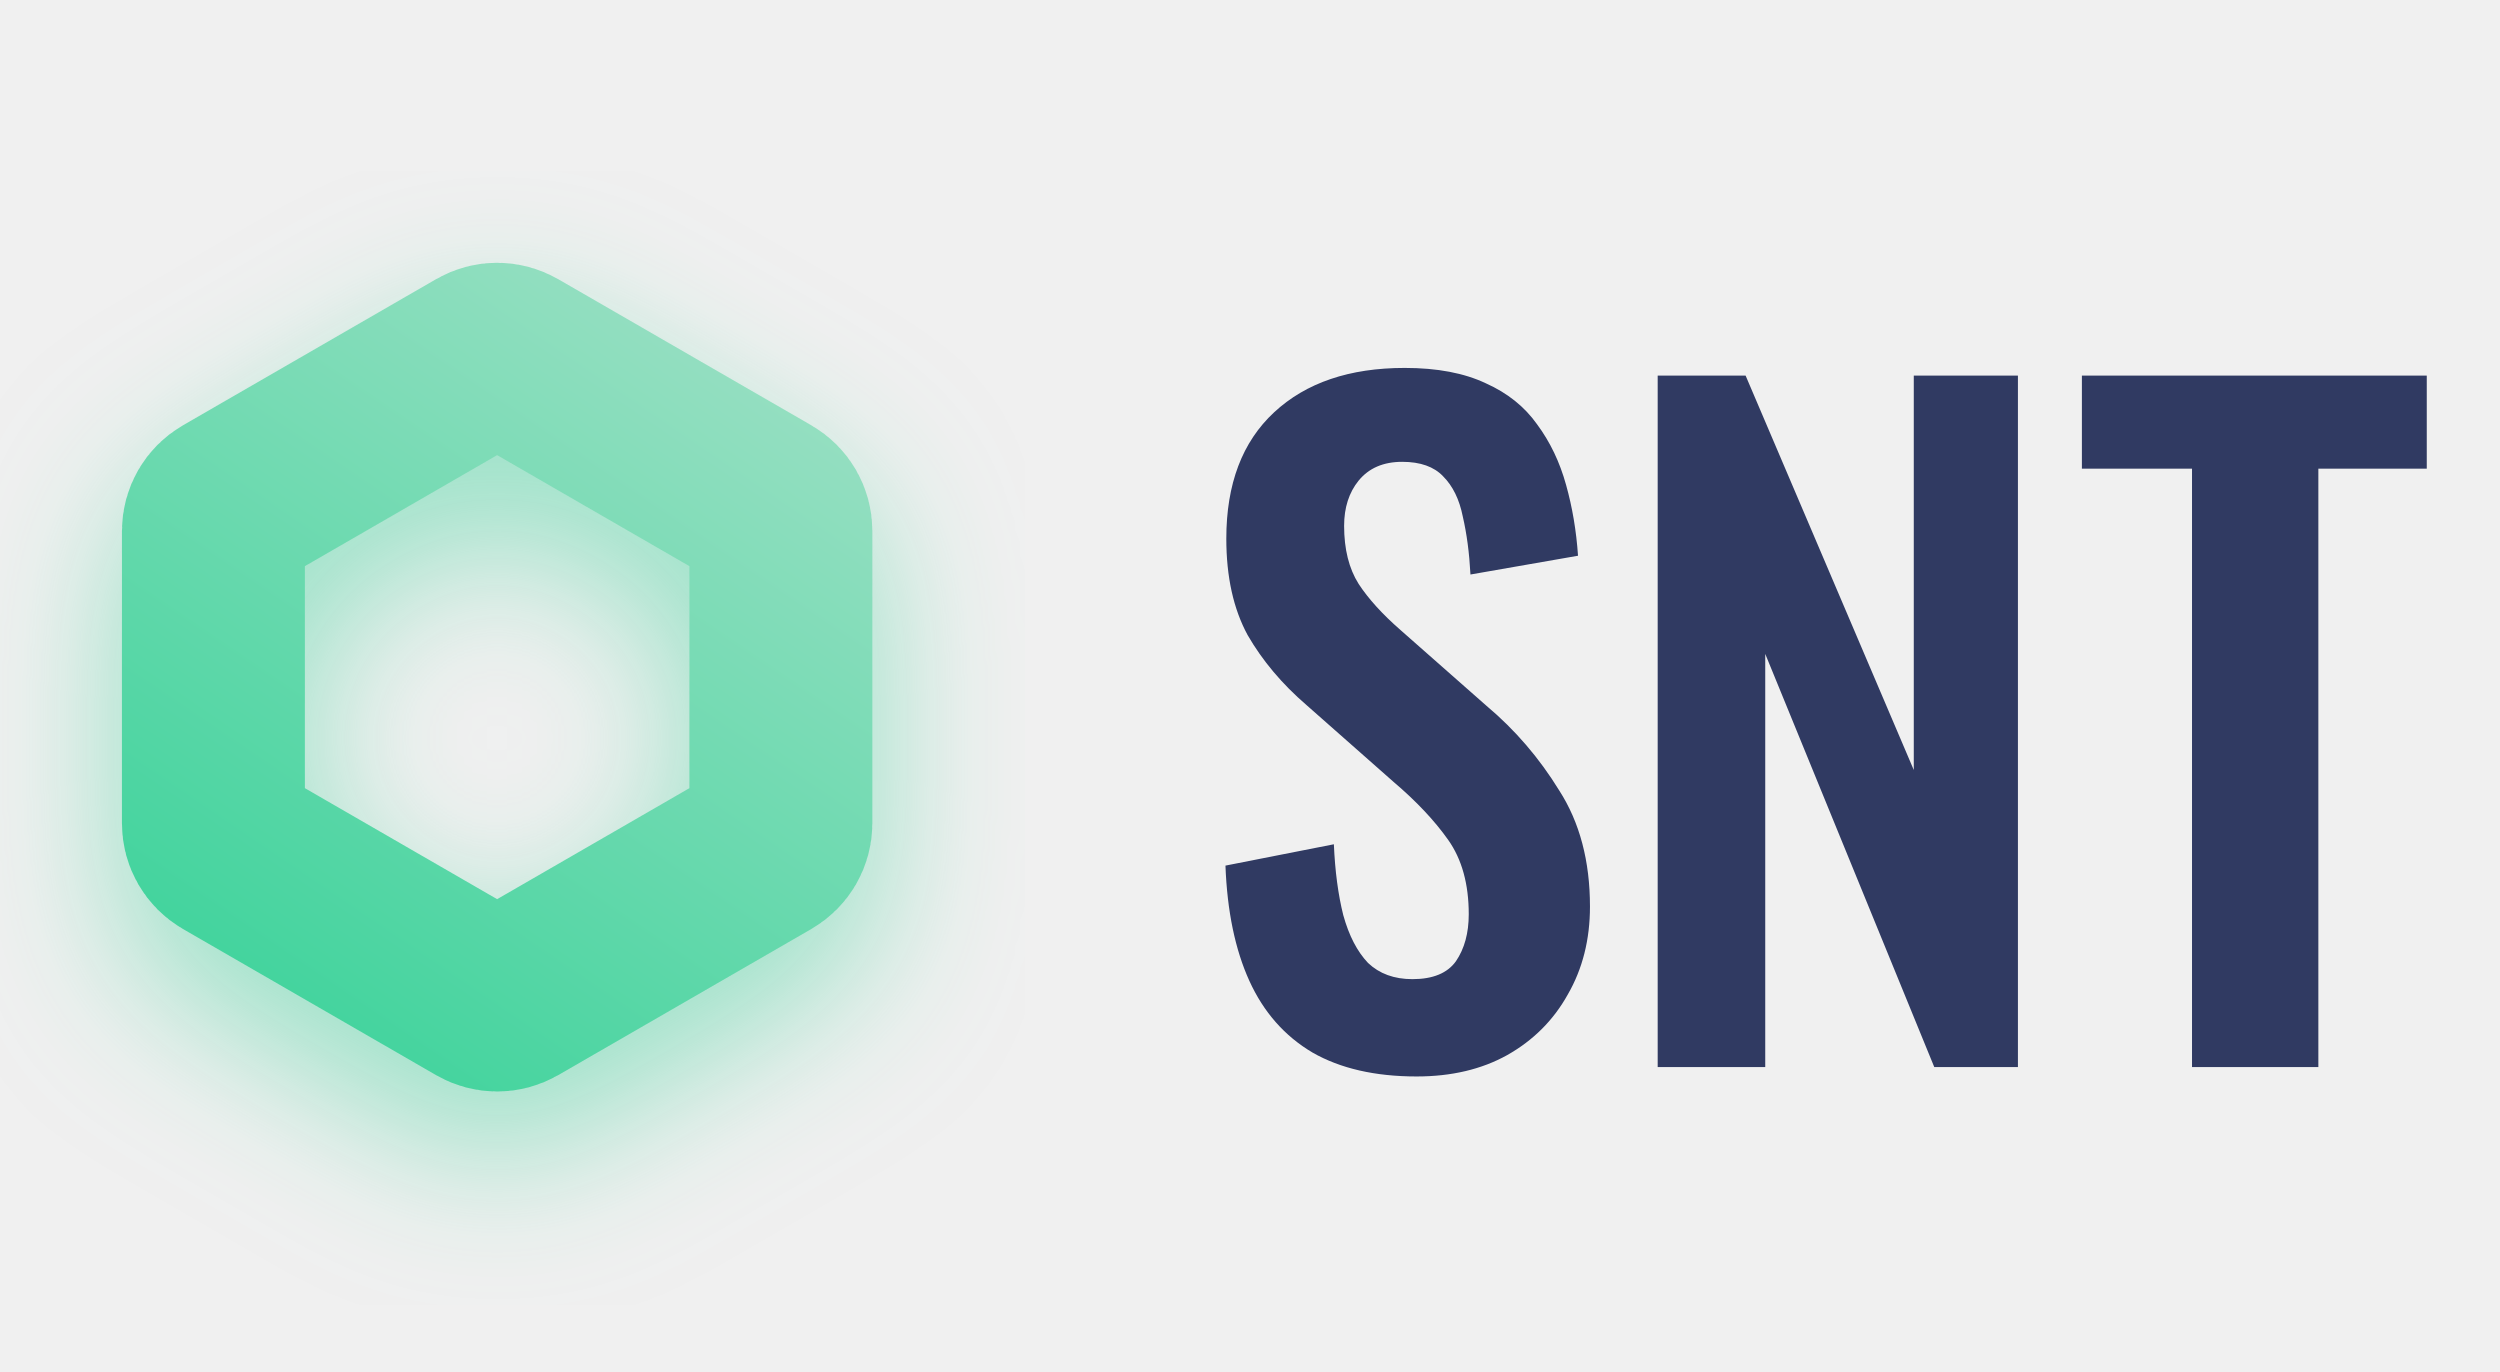
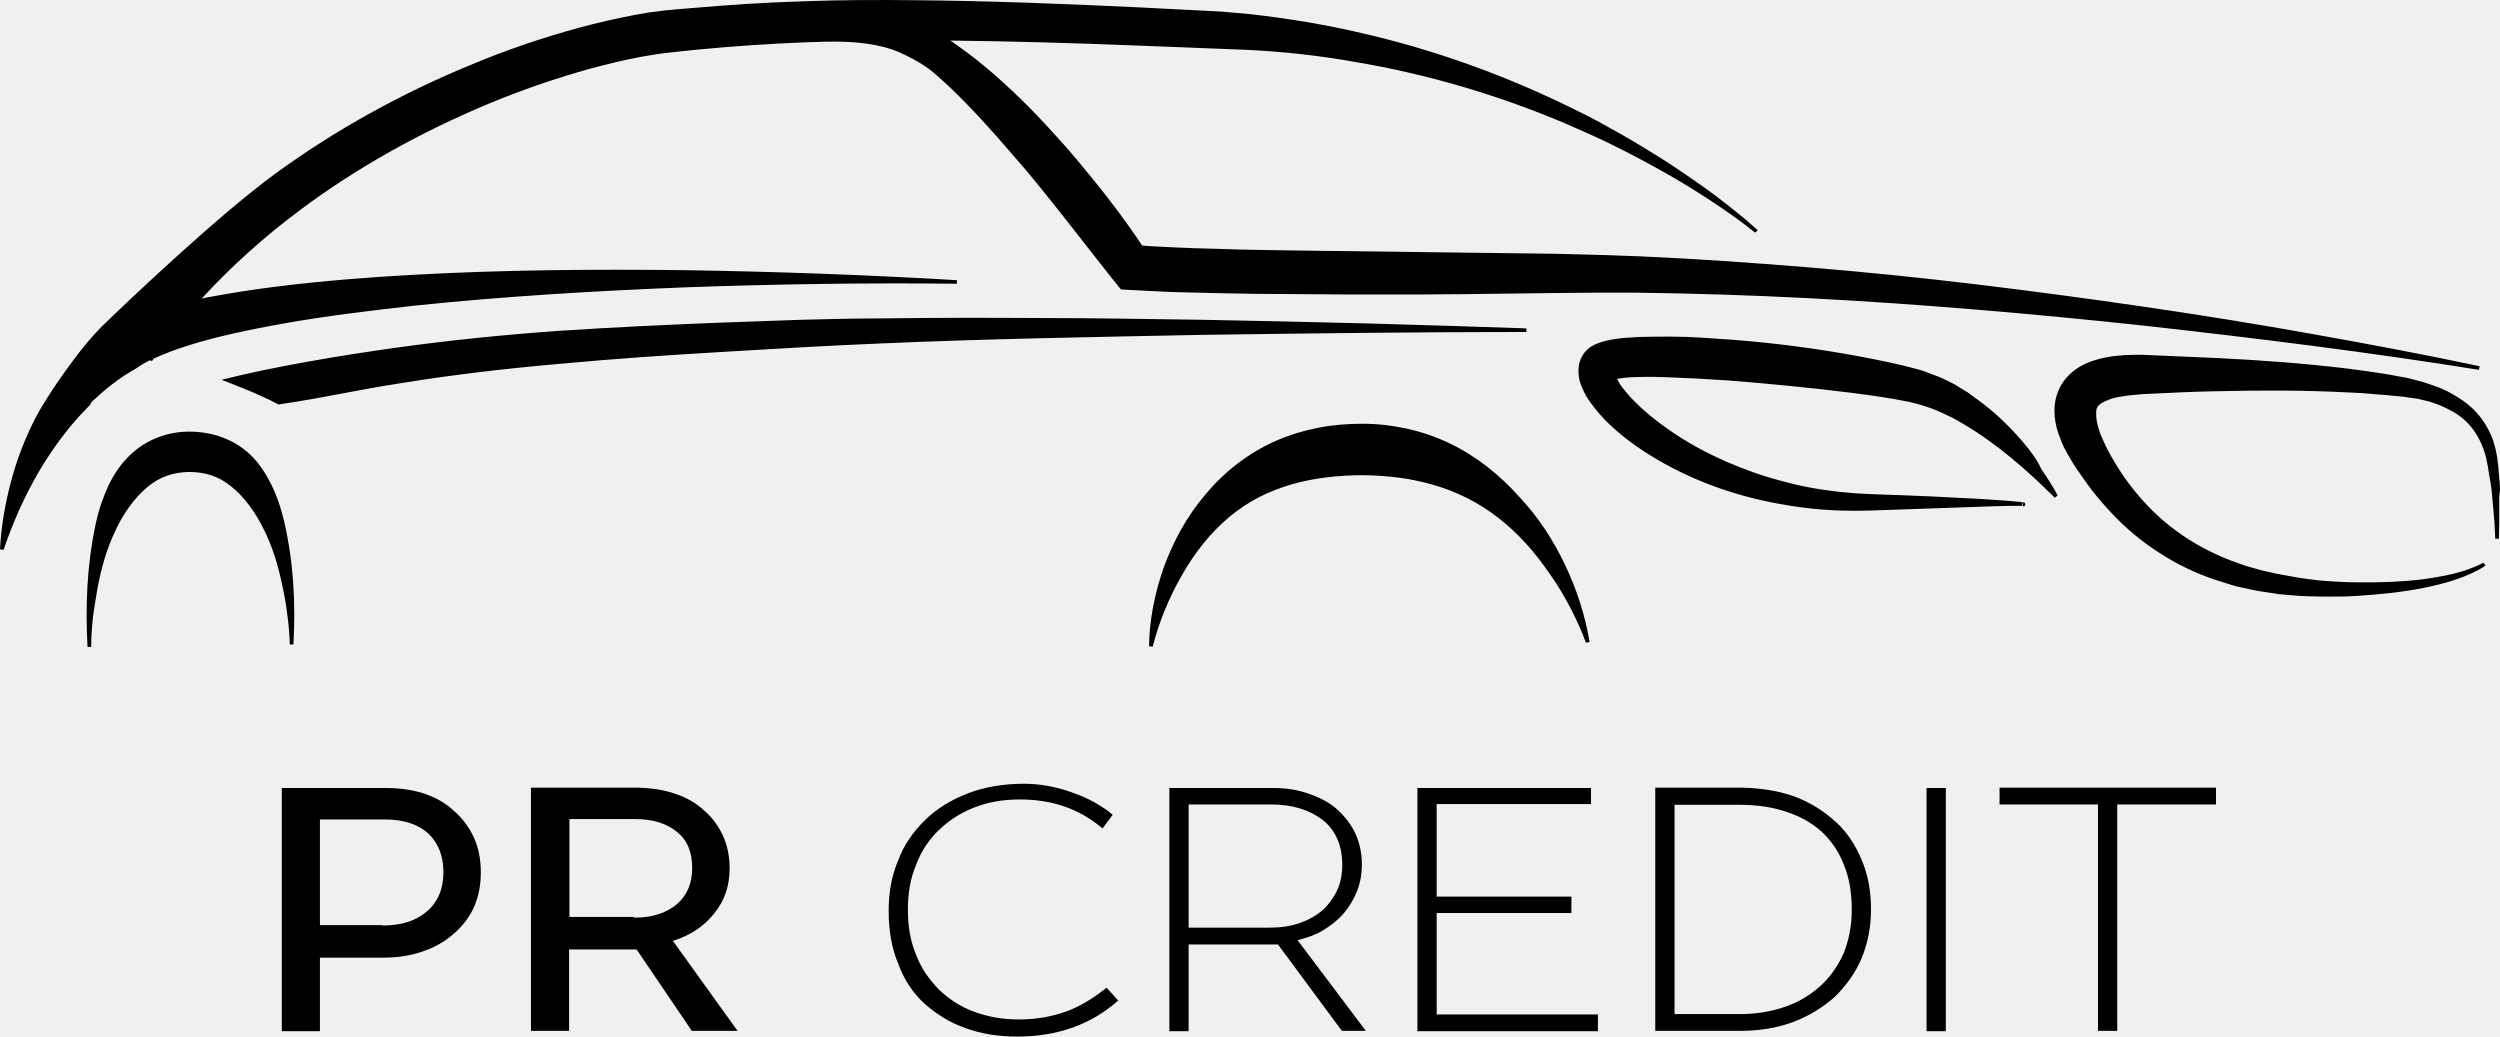
- <svg xmlns="http://www.w3.org/2000/svg" width="82" height="45" viewBox="0 0 82 45" fill="none">
-   <g clip-path="url(#clip0)">
-     <g filter="url(#filter0_d)">
-       <path d="M15.806 11.753C16.116 11.574 16.497 11.574 16.806 11.753L25.113 16.549C25.422 16.727 25.613 17.057 25.613 17.415V27.006C25.613 27.363 25.422 27.693 25.113 27.872L16.806 32.668C16.497 32.846 16.116 32.846 15.806 32.668L7.5 27.872C7.191 27.693 7 27.363 7 27.006V17.415C7 17.057 7.191 16.727 7.5 16.549L15.806 11.753Z" stroke="url(#paint0_linear)" stroke-width="6" />
-     </g>
-     <path d="M46.467 35.308C45.104 35.308 43.965 35.047 43.051 34.524C42.136 33.983 41.446 33.199 40.979 32.172C40.512 31.145 40.251 29.885 40.195 28.392L43.751 27.692C43.788 28.569 43.891 29.344 44.059 30.016C44.245 30.688 44.516 31.211 44.871 31.584C45.244 31.939 45.73 32.116 46.327 32.116C46.999 32.116 47.475 31.92 47.755 31.528C48.035 31.117 48.175 30.604 48.175 29.988C48.175 28.999 47.951 28.187 47.503 27.552C47.055 26.917 46.458 26.283 45.711 25.648L42.855 23.128C42.052 22.437 41.408 21.672 40.923 20.832C40.456 19.973 40.223 18.919 40.223 17.668C40.223 15.876 40.745 14.495 41.791 13.524C42.836 12.553 44.264 12.068 46.075 12.068C47.139 12.068 48.026 12.236 48.735 12.572C49.444 12.889 50.004 13.337 50.415 13.916C50.844 14.495 51.161 15.157 51.367 15.904C51.572 16.632 51.703 17.407 51.759 18.228L48.231 18.844C48.194 18.135 48.109 17.5 47.979 16.94C47.867 16.38 47.652 15.941 47.335 15.624C47.036 15.307 46.588 15.148 45.991 15.148C45.375 15.148 44.899 15.353 44.563 15.764C44.245 16.156 44.087 16.651 44.087 17.248C44.087 18.013 44.245 18.648 44.563 19.152C44.88 19.637 45.337 20.141 45.935 20.664L48.763 23.156C49.696 23.94 50.489 24.864 51.143 25.928C51.815 26.973 52.151 28.243 52.151 29.736C52.151 30.819 51.908 31.78 51.423 32.62C50.956 33.46 50.294 34.123 49.435 34.608C48.595 35.075 47.605 35.308 46.467 35.308ZM54.372 35V12.32H57.256L62.772 25.256V12.32H66.188V35H63.444L57.9 21.448V35H54.372ZM71.898 35V15.372H68.286V12.32H79.598V15.372H76.042V35H71.898Z" fill="#303A62" />
-   </g>
-   <defs>
-     <filter id="filter0_d" x="-1" y="5.619" width="34.613" height="37.183" filterUnits="userSpaceOnUse" color-interpolation-filters="sRGB">
-       <feFlood flood-opacity="0" result="BackgroundImageFix" />
-       <feColorMatrix in="SourceAlpha" type="matrix" values="0 0 0 0 0 0 0 0 0 0 0 0 0 0 0 0 0 0 127 0" result="hardAlpha" />
-       <feOffset dy="2" />
-       <feGaussianBlur stdDeviation="2.5" />
-       <feColorMatrix type="matrix" values="0 0 0 0 0.239 0 0 0 0 0.827 0 0 0 0 0.608 0 0 0 0.5 0" />
-       <feBlend mode="normal" in2="BackgroundImageFix" result="effect1_dropShadow" />
-       <feBlend mode="normal" in="SourceGraphic" in2="effect1_dropShadow" result="shape" />
-     </filter>
-     <linearGradient id="paint0_linear" x1="23.682" y1="8" x2="7.769" y2="31.451" gradientUnits="userSpaceOnUse">
-       <stop stop-color="#9EE0C5" />
-       <stop offset="1" stop-color="#44D49E" />
-     </linearGradient>
-     <clipPath id="clip0">
-       <rect width="82" height="45" fill="white" />
-     </clipPath>
-   </defs>
+ <svg xmlns="http://www.w3.org/2000/svg" width="82" height="34" viewBox="0 0 82 34" fill="none">
+   <path d="M3.097 13.103L3.288 12.927L3.478 12.763C3.74 12.552 4.002 12.353 4.288 12.189C4.36 12.142 4.431 12.107 4.503 12.06C4.574 12.013 4.634 11.966 4.705 11.931C4.777 11.884 4.848 11.849 4.931 11.814L4.979 11.849C5.003 11.826 5.015 11.802 5.039 11.767C5.074 11.755 5.11 11.732 5.134 11.72C5.741 11.451 6.432 11.24 7.123 11.064C7.826 10.889 8.541 10.748 9.255 10.619C10.697 10.361 12.162 10.186 13.627 10.022C16.569 9.717 19.523 9.542 22.489 9.424C25.455 9.319 28.421 9.272 31.387 9.307V9.19C28.421 9.014 25.455 8.909 22.477 8.862C19.499 8.827 16.521 8.85 13.544 9.014C12.055 9.096 10.566 9.214 9.065 9.401C8.314 9.495 7.564 9.612 6.813 9.752C6.742 9.764 6.682 9.776 6.611 9.799C7.588 8.733 8.672 7.761 9.851 6.883C11.733 5.477 13.818 4.329 15.997 3.415C17.093 2.958 18.213 2.572 19.345 2.256C19.916 2.103 20.488 1.963 21.06 1.857L21.489 1.787C21.632 1.764 21.774 1.74 21.918 1.728C22.192 1.693 22.501 1.67 22.799 1.635C24.002 1.518 25.193 1.436 26.396 1.389C27.337 1.354 28.195 1.318 29.112 1.576C29.565 1.705 30.256 2.068 30.625 2.384C31.363 3.017 32.042 3.743 32.698 4.481C33.019 4.856 33.353 5.231 33.674 5.606C33.996 5.992 34.306 6.379 34.615 6.765C35.223 7.527 36.617 9.331 36.771 9.495C36.771 9.495 38.141 9.565 38.379 9.577C38.844 9.588 39.321 9.6 39.785 9.612C40.714 9.635 41.643 9.647 42.572 9.647C43.502 9.659 44.431 9.659 45.36 9.659C46.289 9.659 47.218 9.659 48.147 9.647L50.934 9.612L52.316 9.6H53.698C55.544 9.624 57.391 9.682 59.237 9.776C61.083 9.87 62.929 9.998 64.764 10.151C66.61 10.303 68.445 10.479 70.291 10.678C73.972 11.088 77.652 11.545 81.309 12.13L81.333 12.013C79.522 11.627 77.7 11.287 75.865 10.959C74.043 10.631 72.209 10.338 70.374 10.069C68.54 9.799 66.694 9.553 64.859 9.331C63.013 9.108 61.166 8.921 59.308 8.768C57.45 8.616 55.592 8.487 53.734 8.405L52.34 8.358L50.946 8.323L48.171 8.288L42.62 8.218C41.691 8.206 40.774 8.194 39.845 8.159C39.38 8.148 38.927 8.136 38.463 8.112C38.236 8.101 38.01 8.089 37.784 8.077C37.677 8.066 37.569 8.066 37.462 8.054C36.95 7.281 36.402 6.555 35.818 5.84C35.497 5.442 35.163 5.043 34.818 4.657C34.472 4.27 34.127 3.895 33.758 3.521C33.019 2.783 32.245 2.08 31.375 1.471C31.304 1.424 31.244 1.377 31.173 1.33C33.21 1.354 35.247 1.412 37.295 1.494L39.106 1.564L40.011 1.6L40.905 1.635C42.096 1.693 43.275 1.822 44.454 2.033C46.813 2.431 49.124 3.111 51.339 4.048C51.613 4.165 51.887 4.294 52.161 4.411C52.435 4.54 52.709 4.657 52.971 4.797C53.507 5.055 54.043 5.348 54.567 5.641C55.092 5.934 55.604 6.25 56.104 6.578C56.604 6.906 57.105 7.257 57.569 7.632L57.653 7.55C57.2 7.14 56.723 6.765 56.247 6.402C55.759 6.039 55.258 5.699 54.746 5.36C54.234 5.032 53.722 4.715 53.186 4.411C52.924 4.259 52.65 4.118 52.388 3.966C52.114 3.825 51.852 3.685 51.578 3.556C49.386 2.478 47.063 1.635 44.657 1.084C43.454 0.803 42.239 0.604 41 0.463L40.071 0.381L39.166 0.334L37.343 0.241C34.913 0.124 32.483 0.03 30.041 0.007C28.814 -0.005 27.599 -0.005 26.372 0.042C25.146 0.077 23.919 0.159 22.704 0.264C22.394 0.288 22.108 0.311 21.774 0.346C21.62 0.37 21.453 0.393 21.298 0.405L20.834 0.487C20.214 0.604 19.607 0.744 18.999 0.908C17.796 1.236 16.617 1.635 15.473 2.115C13.186 3.052 10.995 4.259 8.993 5.723C7.111 7.105 4.157 9.916 3.419 10.631C2.609 11.404 1.537 12.997 1.179 13.677C0.822 14.368 0.548 15.082 0.357 15.808C0.167 16.535 0.036 17.273 0 18.022L0.119 18.034C0.584 16.652 1.251 15.34 2.108 14.239C2.323 13.958 2.549 13.7 2.787 13.454C2.847 13.395 2.906 13.325 2.966 13.267C2.966 13.22 3.026 13.161 3.097 13.103ZM39.487 10.982C35.961 11.053 32.435 11.111 28.922 11.264C28.04 11.299 27.159 11.345 26.289 11.392L23.657 11.545C21.894 11.65 20.143 11.767 18.392 11.931C16.641 12.083 14.913 12.283 13.174 12.564C11.447 12.833 10.864 13.009 9.136 13.267C8.469 12.903 7.266 12.458 7.266 12.458C8.958 12.025 11.233 11.65 12.996 11.404C14.759 11.158 16.521 10.982 18.296 10.854C20.071 10.736 21.834 10.654 23.597 10.584L26.241 10.49C27.123 10.467 28.004 10.444 28.898 10.444C30.661 10.42 32.435 10.42 34.198 10.432C35.961 10.432 37.724 10.467 39.487 10.49C41.25 10.525 43.013 10.561 44.776 10.607C46.539 10.654 48.302 10.713 50.065 10.771V10.889C46.539 10.889 43.013 10.935 39.487 10.982ZM9.327 17.132C9.637 18.491 9.696 19.815 9.625 21.138H9.506C9.494 20.81 9.47 20.482 9.422 20.154C9.386 19.826 9.327 19.51 9.255 19.182C9.124 18.549 8.934 17.917 8.648 17.355C8.374 16.792 7.993 16.277 7.576 15.949C7.159 15.609 6.706 15.48 6.194 15.48C5.682 15.492 5.241 15.633 4.824 15.984C4.407 16.336 4.038 16.851 3.776 17.425C3.502 17.999 3.323 18.631 3.204 19.264C3.145 19.58 3.097 19.908 3.049 20.236C3.014 20.564 2.99 20.892 2.99 21.22H2.871C2.799 19.897 2.847 18.561 3.133 17.214C3.204 16.874 3.3 16.535 3.442 16.195C3.574 15.855 3.752 15.527 4.002 15.211C4.252 14.906 4.574 14.625 4.967 14.438C5.348 14.251 5.789 14.157 6.194 14.157C6.611 14.157 7.04 14.227 7.433 14.403C7.826 14.567 8.171 14.836 8.422 15.141C8.922 15.762 9.172 16.464 9.327 17.132ZM51.339 18.538C51.721 19.346 51.995 20.189 52.137 21.056L52.018 21.08C51.875 20.681 51.685 20.283 51.494 19.908C51.292 19.533 51.077 19.159 50.827 18.819C50.351 18.116 49.791 17.483 49.136 16.98C48.492 16.476 47.754 16.113 47.004 15.902C46.253 15.68 45.491 15.598 44.705 15.586C44.311 15.586 43.918 15.609 43.525 15.656C43.144 15.703 42.763 15.773 42.394 15.879C42.024 15.984 41.655 16.125 41.31 16.3C40.964 16.476 40.631 16.699 40.321 16.956C39.702 17.472 39.189 18.128 38.773 18.854C38.356 19.58 38.022 20.377 37.808 21.209L37.689 21.197C37.7 20.318 37.879 19.44 38.177 18.596C38.487 17.753 38.927 16.933 39.547 16.207C40.154 15.48 40.94 14.86 41.846 14.461C42.298 14.262 42.775 14.122 43.251 14.028C43.728 13.934 44.216 13.899 44.705 13.899C45.193 13.899 45.681 13.958 46.158 14.063C46.634 14.168 47.111 14.332 47.551 14.543C48.433 14.965 49.195 15.586 49.815 16.277C50.458 16.956 50.958 17.73 51.339 18.538ZM66.372 14.52C65.931 14.005 65.431 13.512 64.859 13.103L64.645 12.95L64.537 12.868L64.418 12.798L64.192 12.657L64.073 12.587L63.954 12.529C63.787 12.447 63.632 12.365 63.453 12.306C63.275 12.247 63.108 12.165 62.929 12.119C62.239 11.931 61.583 11.802 60.904 11.674C59.558 11.428 58.212 11.252 56.854 11.146C56.175 11.1 55.496 11.041 54.806 11.041C54.46 11.041 54.115 11.041 53.757 11.053C53.579 11.064 53.4 11.076 53.209 11.088C53.019 11.111 52.84 11.135 52.614 11.193C52.507 11.228 52.388 11.252 52.209 11.357C52.185 11.369 52.161 11.381 52.137 11.404C52.114 11.428 52.09 11.439 52.066 11.463C52.006 11.521 51.947 11.591 51.923 11.638C51.852 11.744 51.816 11.849 51.792 11.955C51.756 12.165 51.78 12.318 51.804 12.458C51.84 12.599 51.887 12.704 51.935 12.81C52.03 13.021 52.149 13.184 52.268 13.337C52.388 13.489 52.507 13.63 52.638 13.77C53.162 14.297 53.734 14.707 54.353 15.07C55.568 15.785 56.902 16.254 58.272 16.511C58.951 16.64 59.642 16.722 60.333 16.745C60.678 16.757 61.023 16.757 61.369 16.745L62.382 16.71L64.394 16.64L65.407 16.605L65.907 16.593H66.157H66.277C66.3 16.593 66.312 16.593 66.336 16.593C66.324 16.582 66.3 16.523 66.336 16.488L66.348 16.593V16.605H66.372H66.384C66.384 16.605 66.396 16.605 66.408 16.593C66.455 16.558 66.408 16.464 66.396 16.488C66.384 16.476 66.384 16.488 66.372 16.476C66.36 16.476 66.36 16.476 66.348 16.476C66.324 16.476 66.3 16.464 66.277 16.464L66.146 16.453C66.062 16.441 65.979 16.441 65.895 16.429L65.395 16.394C65.062 16.371 64.716 16.347 64.383 16.336C63.704 16.3 63.037 16.265 62.358 16.242L61.345 16.207C61.012 16.195 60.69 16.172 60.356 16.136C59.701 16.066 59.058 15.949 58.427 15.773C57.795 15.609 57.188 15.387 56.592 15.129C56.009 14.871 55.437 14.567 54.913 14.215C54.389 13.864 53.888 13.466 53.483 13.032C53.388 12.927 53.293 12.81 53.209 12.704C53.138 12.611 53.078 12.517 53.043 12.423C53.126 12.411 53.209 12.4 53.305 12.388C53.46 12.376 53.614 12.365 53.769 12.365C54.091 12.353 54.413 12.365 54.746 12.376C55.401 12.4 56.068 12.435 56.723 12.482C58.046 12.587 59.38 12.716 60.69 12.88C61.345 12.962 62.012 13.056 62.632 13.184C62.929 13.255 63.215 13.337 63.501 13.454L63.608 13.501L63.716 13.548L63.93 13.653L64.037 13.7L64.144 13.758L64.347 13.876C65.455 14.52 66.455 15.387 67.396 16.324L67.492 16.254C67.337 15.949 67.146 15.668 66.956 15.387C66.801 15.047 66.586 14.778 66.372 14.52ZM53.019 12.177C53.019 12.165 53.019 12.165 53.019 12.177V12.177ZM81.976 16.605C81.976 16.956 81.976 17.308 81.964 17.671H81.845C81.833 17.32 81.809 16.968 81.774 16.617C81.762 16.441 81.738 16.265 81.726 16.09C81.714 16.008 81.702 15.914 81.69 15.832L81.643 15.574C81.595 15.223 81.535 14.895 81.404 14.59C81.273 14.286 81.095 14.016 80.856 13.794C80.618 13.571 80.32 13.419 80.023 13.29C79.868 13.231 79.713 13.173 79.546 13.138L79.296 13.079L79.046 13.044C78.963 13.032 78.879 13.021 78.796 13.009L78.534 12.985C78.355 12.962 78.188 12.95 78.01 12.939C77.652 12.903 77.307 12.88 76.949 12.868C75.532 12.798 74.115 12.798 72.685 12.833C71.97 12.845 71.268 12.88 70.541 12.915L70.279 12.927L70.029 12.95C69.862 12.962 69.707 12.985 69.564 13.009C69.421 13.032 69.278 13.067 69.159 13.114C69.04 13.161 68.945 13.208 68.885 13.255C68.826 13.302 68.802 13.325 68.79 13.36C68.766 13.395 68.754 13.466 68.754 13.571C68.754 13.677 68.766 13.794 68.802 13.934C68.814 14.005 68.838 14.075 68.861 14.145C68.885 14.215 68.909 14.286 68.945 14.356C69.064 14.637 69.219 14.93 69.397 15.223C69.481 15.363 69.576 15.504 69.671 15.644C69.767 15.785 69.862 15.914 69.969 16.043C70.386 16.57 70.863 17.038 71.399 17.425C71.935 17.823 72.542 18.14 73.174 18.386C73.34 18.444 73.495 18.503 73.662 18.561L74.162 18.702L74.674 18.819L74.805 18.842L74.936 18.866L75.198 18.913L75.46 18.959L75.722 18.995C75.901 19.018 76.068 19.041 76.247 19.053C76.592 19.077 76.949 19.1 77.307 19.1C78.01 19.112 78.724 19.088 79.427 19.006C79.772 18.959 80.13 18.901 80.475 18.819L80.725 18.749C80.809 18.725 80.892 18.702 80.976 18.667C81.142 18.608 81.309 18.538 81.452 18.456L81.523 18.549C81.369 18.667 81.202 18.737 81.035 18.819C80.952 18.854 80.868 18.889 80.785 18.924L80.523 19.018C80.177 19.135 79.82 19.217 79.475 19.287C78.76 19.428 78.045 19.498 77.319 19.545C76.961 19.569 76.592 19.569 76.235 19.569C76.056 19.569 75.865 19.557 75.687 19.557L75.413 19.545L75.139 19.522L74.865 19.498L74.722 19.487L74.591 19.463L74.043 19.381L73.495 19.264C73.316 19.229 73.138 19.17 72.959 19.112C72.244 18.901 71.553 18.596 70.91 18.186C70.267 17.788 69.683 17.296 69.171 16.734C69.04 16.593 68.921 16.453 68.802 16.312C68.683 16.172 68.564 16.019 68.456 15.867C68.242 15.562 68.016 15.258 67.825 14.906C67.778 14.825 67.73 14.731 67.682 14.637C67.635 14.543 67.599 14.45 67.563 14.344C67.48 14.145 67.42 13.922 67.396 13.677C67.373 13.431 67.384 13.138 67.504 12.845C67.611 12.552 67.837 12.294 68.063 12.13C68.29 11.966 68.528 11.861 68.754 11.802C68.981 11.732 69.195 11.697 69.397 11.674C69.6 11.65 69.802 11.638 70.005 11.638C70.1 11.638 70.195 11.638 70.291 11.638L70.565 11.65L72.721 11.744C74.162 11.814 75.603 11.919 77.045 12.095C77.402 12.142 77.759 12.189 78.117 12.247C78.296 12.271 78.474 12.306 78.653 12.341L78.927 12.388C79.022 12.411 79.106 12.435 79.201 12.458L79.475 12.529L79.749 12.622C79.832 12.657 79.927 12.681 80.011 12.716L80.273 12.833C80.606 13.009 80.94 13.22 81.202 13.501C81.464 13.782 81.666 14.122 81.786 14.485C81.905 14.848 81.94 15.211 81.964 15.562L81.988 15.82C82 15.914 82 15.996 82 16.09C81.964 16.254 81.976 16.429 81.976 16.605ZM13.937 26.035C14.318 26.175 14.639 26.351 14.902 26.609C15.175 26.843 15.39 27.136 15.545 27.475C15.7 27.815 15.771 28.19 15.771 28.612C15.771 29.057 15.688 29.443 15.533 29.783C15.366 30.134 15.128 30.427 14.842 30.662C14.556 30.908 14.211 31.095 13.818 31.224C13.425 31.353 13.02 31.411 12.567 31.411H10.494V33.824H9.243V25.847H12.698C13.15 25.847 13.567 25.918 13.937 26.035ZM12.543 30.357C13.162 30.357 13.651 30.205 14.008 29.888C14.354 29.596 14.544 29.162 14.544 28.612C14.544 28.073 14.377 27.651 14.044 27.335C13.722 27.042 13.246 26.878 12.626 26.878H10.494V30.345H12.543V30.357ZM22.144 26.035C22.525 26.163 22.835 26.339 23.097 26.585C23.359 26.808 23.573 27.101 23.716 27.417C23.859 27.733 23.931 28.096 23.931 28.483C23.931 29.069 23.764 29.549 23.418 29.97C23.085 30.392 22.632 30.685 22.072 30.861L24.193 33.813H22.692L20.881 31.142H18.666V33.813H17.415V25.835H20.917C21.37 25.847 21.774 25.906 22.144 26.035ZM20.798 30.099C21.381 30.099 21.834 29.959 22.192 29.666C22.525 29.385 22.704 28.986 22.704 28.471C22.704 27.932 22.537 27.546 22.192 27.276C21.858 27.007 21.405 26.866 20.845 26.866H18.677V30.076H20.798V30.099ZM33.46 26.222C32.912 26.222 32.424 26.304 31.971 26.48C31.518 26.655 31.137 26.901 30.804 27.218C30.482 27.522 30.22 27.909 30.053 28.354C29.863 28.799 29.779 29.291 29.779 29.83C29.779 30.392 29.863 30.884 30.053 31.329C30.22 31.774 30.494 32.149 30.804 32.465C31.137 32.782 31.518 33.028 31.971 33.192C32.424 33.356 32.9 33.438 33.424 33.438C33.996 33.438 34.508 33.344 34.996 33.168C35.461 32.993 35.89 32.723 36.295 32.395L36.676 32.817C35.795 33.602 34.687 34 33.365 34C32.745 34 32.161 33.906 31.661 33.719C31.125 33.531 30.696 33.25 30.315 32.911C29.934 32.559 29.648 32.126 29.458 31.599C29.243 31.095 29.148 30.509 29.148 29.877C29.148 29.279 29.243 28.729 29.458 28.225C29.648 27.71 29.958 27.276 30.339 26.901C30.72 26.527 31.197 26.234 31.745 26.023C32.293 25.812 32.912 25.707 33.591 25.707C33.841 25.707 34.103 25.73 34.365 25.777C34.627 25.824 34.889 25.894 35.151 25.988C35.39 26.07 35.64 26.175 35.878 26.304C36.092 26.433 36.319 26.562 36.497 26.726L36.164 27.171C35.401 26.527 34.508 26.222 33.46 26.222ZM42.93 26.035C43.275 26.152 43.597 26.316 43.847 26.538C44.097 26.761 44.311 27.03 44.454 27.335C44.597 27.639 44.669 27.991 44.669 28.366C44.669 28.659 44.621 28.951 44.514 29.221C44.407 29.49 44.264 29.736 44.073 29.959C43.895 30.17 43.656 30.357 43.406 30.509C43.156 30.662 42.858 30.767 42.56 30.837L44.8 33.813H44.014L41.917 30.978H38.987V33.824H38.356V25.847H41.774C42.191 25.847 42.572 25.906 42.93 26.035ZM41.631 30.427C42.013 30.427 42.334 30.38 42.632 30.275C42.93 30.17 43.18 30.029 43.394 29.842C43.585 29.666 43.752 29.432 43.859 29.197C43.978 28.94 44.026 28.659 44.026 28.366C44.026 27.733 43.811 27.241 43.394 26.901C42.953 26.562 42.394 26.386 41.679 26.386H38.987V30.427H41.631ZM52.185 26.374H47.123V29.408H51.542V29.947H47.123V33.274H52.411V33.824H46.491V25.847H52.185V26.374V26.374ZM58.867 26.128C59.392 26.327 59.832 26.609 60.214 26.96C60.595 27.3 60.869 27.733 61.071 28.225C61.274 28.705 61.369 29.244 61.369 29.83C61.369 30.416 61.262 30.943 61.059 31.435C60.857 31.915 60.547 32.337 60.178 32.7C59.797 33.039 59.344 33.321 58.82 33.52C58.284 33.719 57.7 33.813 57.069 33.813H54.293V25.835H57.105C57.76 25.847 58.355 25.941 58.867 26.128ZM57.069 33.262C57.605 33.262 58.093 33.18 58.534 33.028C58.998 32.876 59.38 32.63 59.701 32.348C60.035 32.044 60.285 31.681 60.476 31.259C60.642 30.837 60.738 30.369 60.738 29.83C60.738 29.268 60.654 28.787 60.476 28.354C60.309 27.921 60.059 27.569 59.737 27.265C59.416 26.983 59.022 26.761 58.57 26.62C58.117 26.468 57.617 26.398 57.057 26.398H54.925V33.262H57.069V33.262ZM63.823 33.824H63.191V25.847H63.823V33.824ZM72.673 26.386H69.445V33.813H68.814V26.386H65.586V25.835H72.685V26.386H72.673Z" fill="black" />
</svg>
